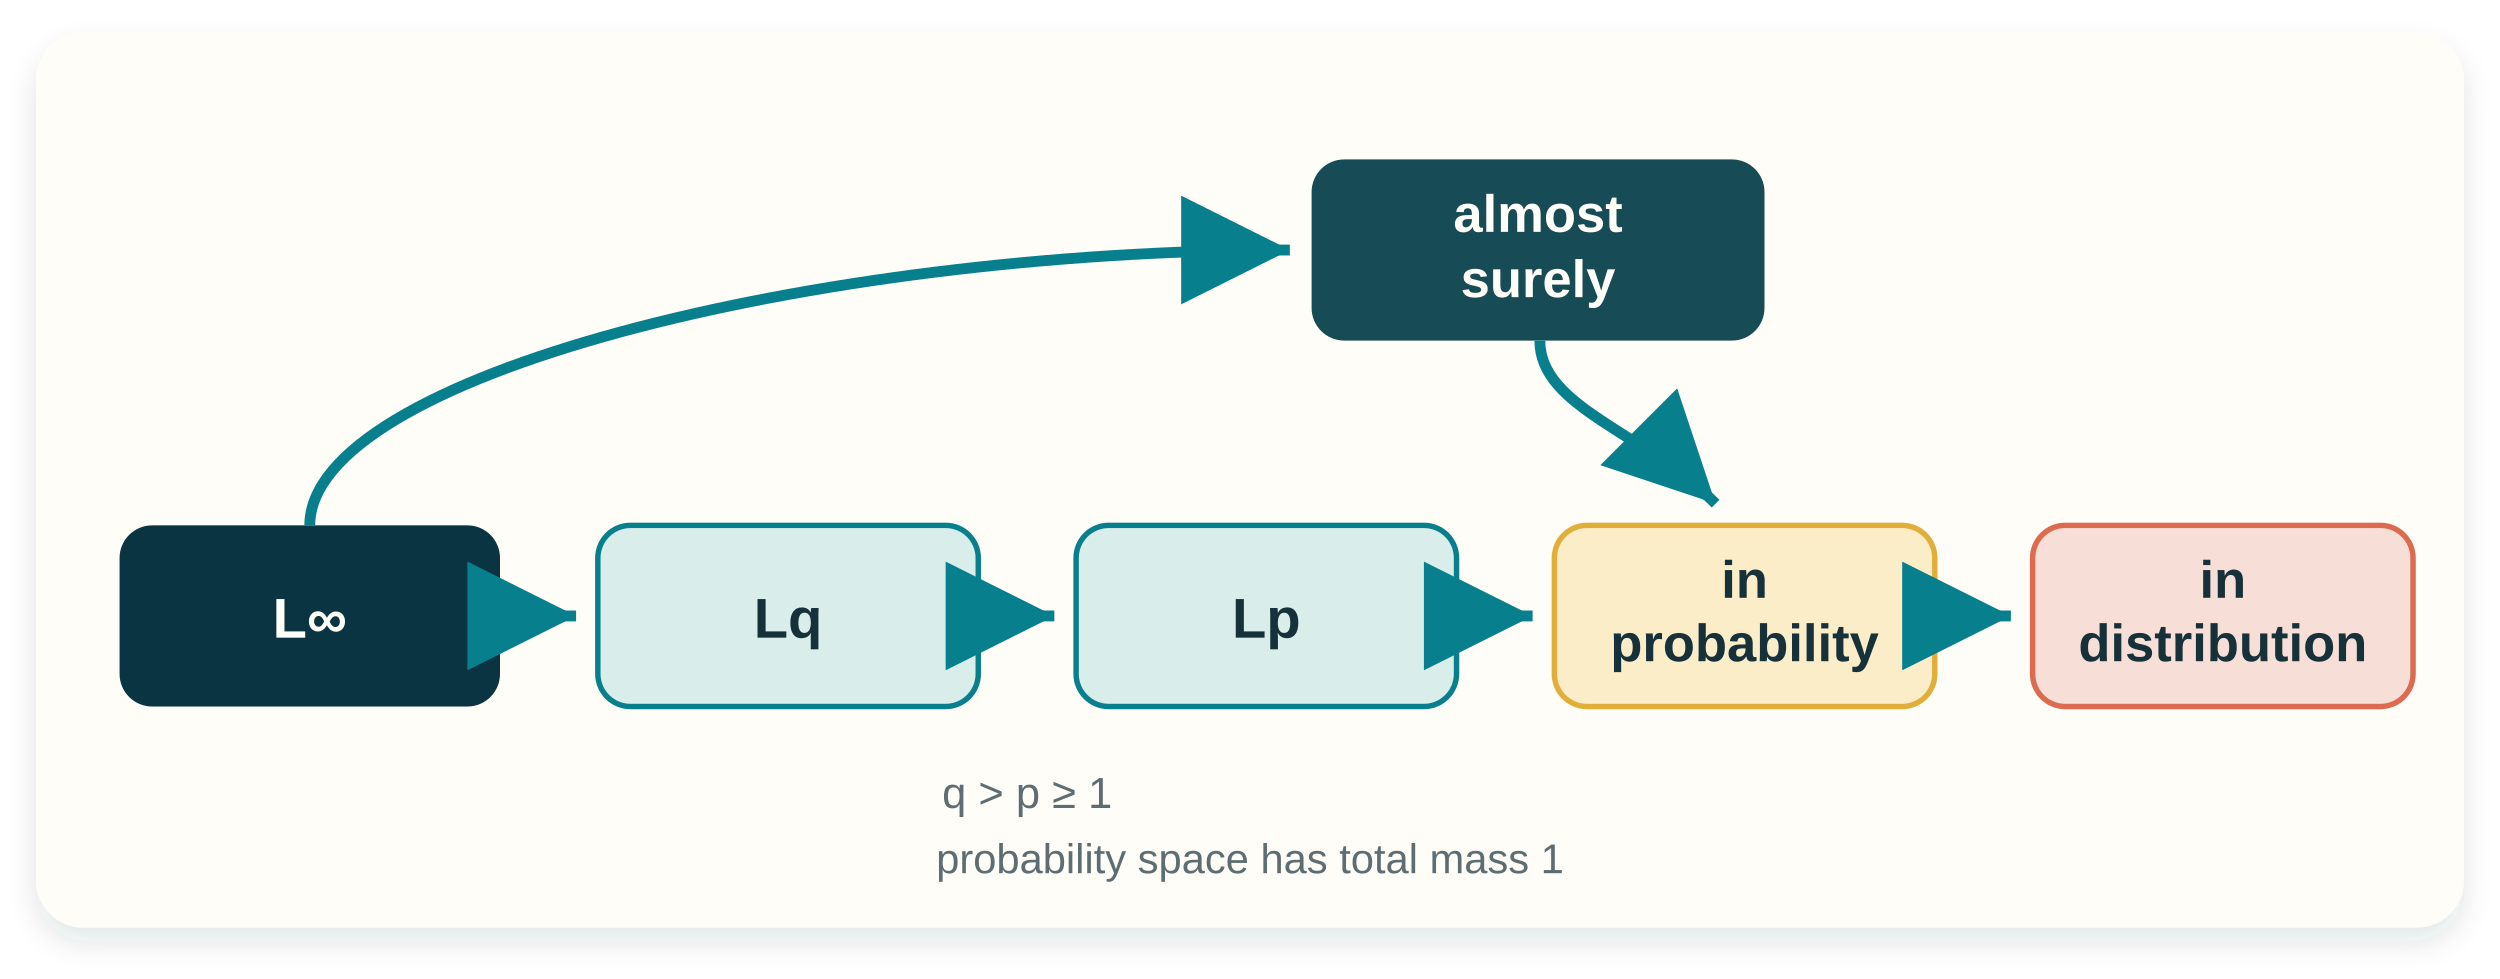
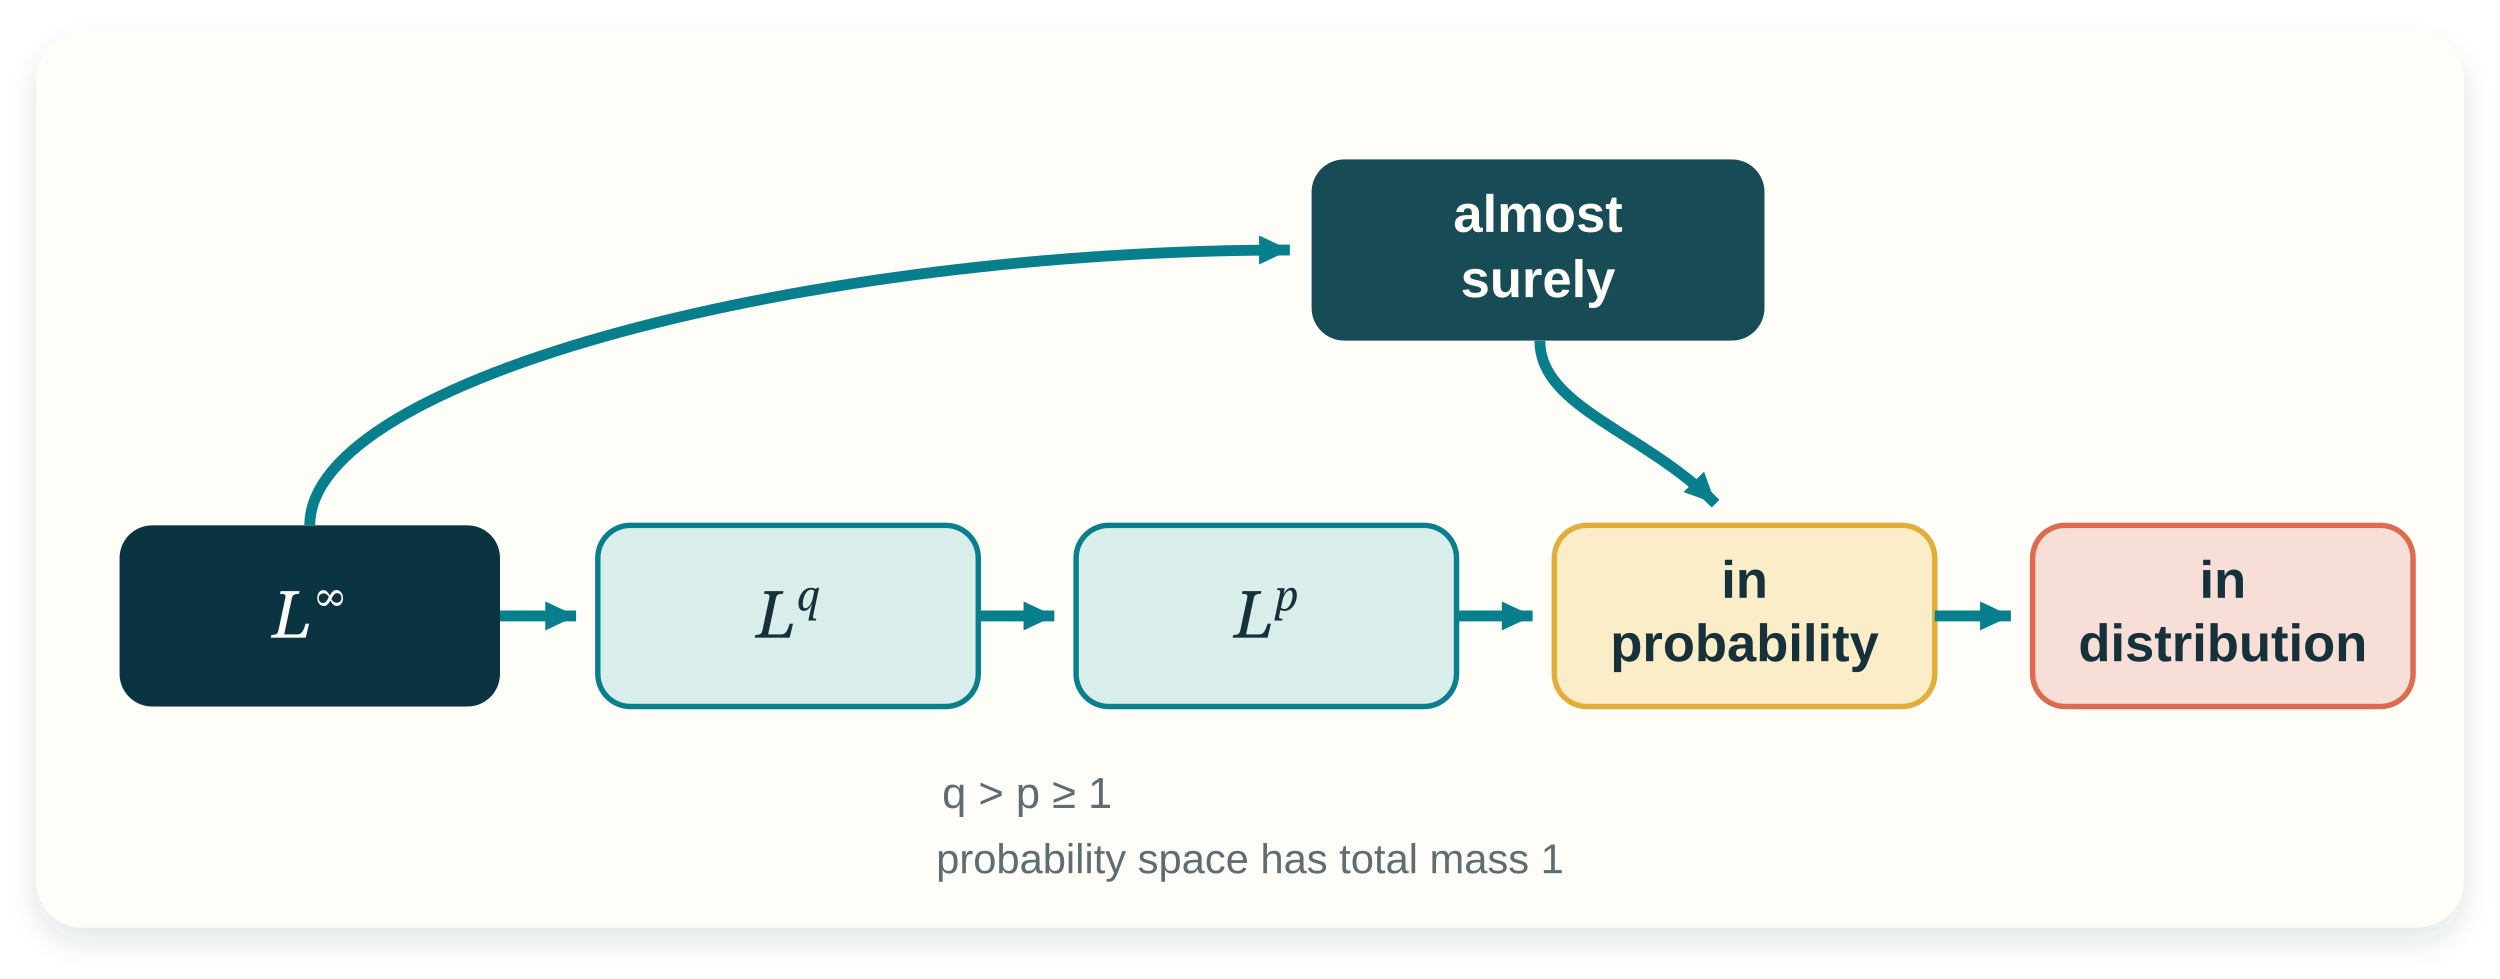
<svg xmlns="http://www.w3.org/2000/svg" viewBox="0 0 1380 540" role="img" aria-labelledby="title desc">
  <defs>
-     <marker id="arrow" markerWidth="12" markerHeight="12" refX="10" refY="5" orient="auto" markerUnits="strokeWidth">
-       <path d="M0,0 L10,5 L0,10 Z" fill="#087f8c" />
+     <marker id="arrow" markerWidth="18" markerHeight="16" refX="17" refY="8" orient="auto" markerUnits="userSpaceOnUse">
+       <path d="M0,0 L17,8 L0,16 Z" fill="#087f8c" />
    </marker>
    <filter id="shadow" x="-20%" y="-20%" width="140%" height="140%">
      <feDropShadow dx="0" dy="8" stdDeviation="8" flood-color="#0b3442" flood-opacity="0.12" />
    </filter>
  </defs>
  <rect x="20" y="18" width="1340" height="494" rx="26" fill="#fffdf8" filter="url(#shadow)" />
  <g font-family="Arial, sans-serif" text-anchor="middle">
    <g>
      <rect x="66" y="290" width="210" height="100" rx="18" fill="#0b3442" />
-       <text x="171" y="352" font-size="31" font-weight="700" fill="#fffdf8">L∞</text>
+       <text x="171" y="352" font-family="Georgia, serif" font-size="36" font-style="italic" fill="#fffdf8">L<tspan class="math-exponent" dy="-15" font-size="23" font-style="normal">∞</tspan>
+       </text>
    </g>
    <g>
      <rect x="330" y="290" width="210" height="100" rx="18" fill="#d9eeeb" stroke="#087f8c" stroke-width="3" />
-       <text x="435" y="352" font-size="31" font-weight="700" fill="#17313b">Lq</text>
+       <text x="435" y="352" font-family="Georgia, serif" font-size="36" font-style="italic" fill="#17313b">L<tspan class="math-exponent" dy="-15" font-size="23">q</tspan>
+       </text>
    </g>
    <g>
      <rect x="594" y="290" width="210" height="100" rx="18" fill="#d9eeeb" stroke="#087f8c" stroke-width="3" />
-       <text x="699" y="352" font-size="31" font-weight="700" fill="#17313b">Lp</text>
+       <text x="699" y="352" font-family="Georgia, serif" font-size="36" font-style="italic" fill="#17313b">L<tspan class="math-exponent" dy="-15" font-size="23">p</tspan>
+       </text>
    </g>
    <g>
      <rect x="858" y="290" width="210" height="100" rx="18" fill="#faedc8" stroke="#e2ae3a" stroke-width="3" />
      <text x="963" y="330" font-size="29" font-weight="700" fill="#17313b">in</text>
      <text x="963" y="365" font-size="29" font-weight="700" fill="#17313b">probability</text>
    </g>
    <g>
      <rect x="1122" y="290" width="210" height="100" rx="18" fill="#f7dfd8" stroke="#dc6b4f" stroke-width="3" />
      <text x="1227" y="330" font-size="29" font-weight="700" fill="#17313b">in</text>
      <text x="1227" y="365" font-size="29" font-weight="700" fill="#17313b">distribution</text>
    </g>
    <g>
      <rect x="724" y="88" width="250" height="100" rx="18" fill="#174b55" />
      <text x="849" y="128" font-size="29" font-weight="700" fill="#fffdf8">almost</text>
      <text x="849" y="164" font-size="29" font-weight="700" fill="#fffdf8">surely</text>
    </g>
  </g>
  <g fill="none" stroke="#087f8c" stroke-width="6" marker-end="url(#arrow)">
    <line x1="276" y1="340" x2="318" y2="340" />
    <line x1="540" y1="340" x2="582" y2="340" />
    <line x1="804" y1="340" x2="846" y2="340" />
    <line x1="1068" y1="340" x2="1110" y2="340" />
    <path d="M171 290 C171 208 448 138 712 138" />
    <path d="M850 188 C850 225 907 238 947 278" />
  </g>
  <g font-family="Arial, sans-serif" fill="#5d6d72" text-anchor="middle">
    <text x="567" y="446" font-size="24">q &gt; p ≥ 1</text>
    <text x="690" y="482" font-size="23">probability space has total mass 1</text>
  </g>
</svg>
